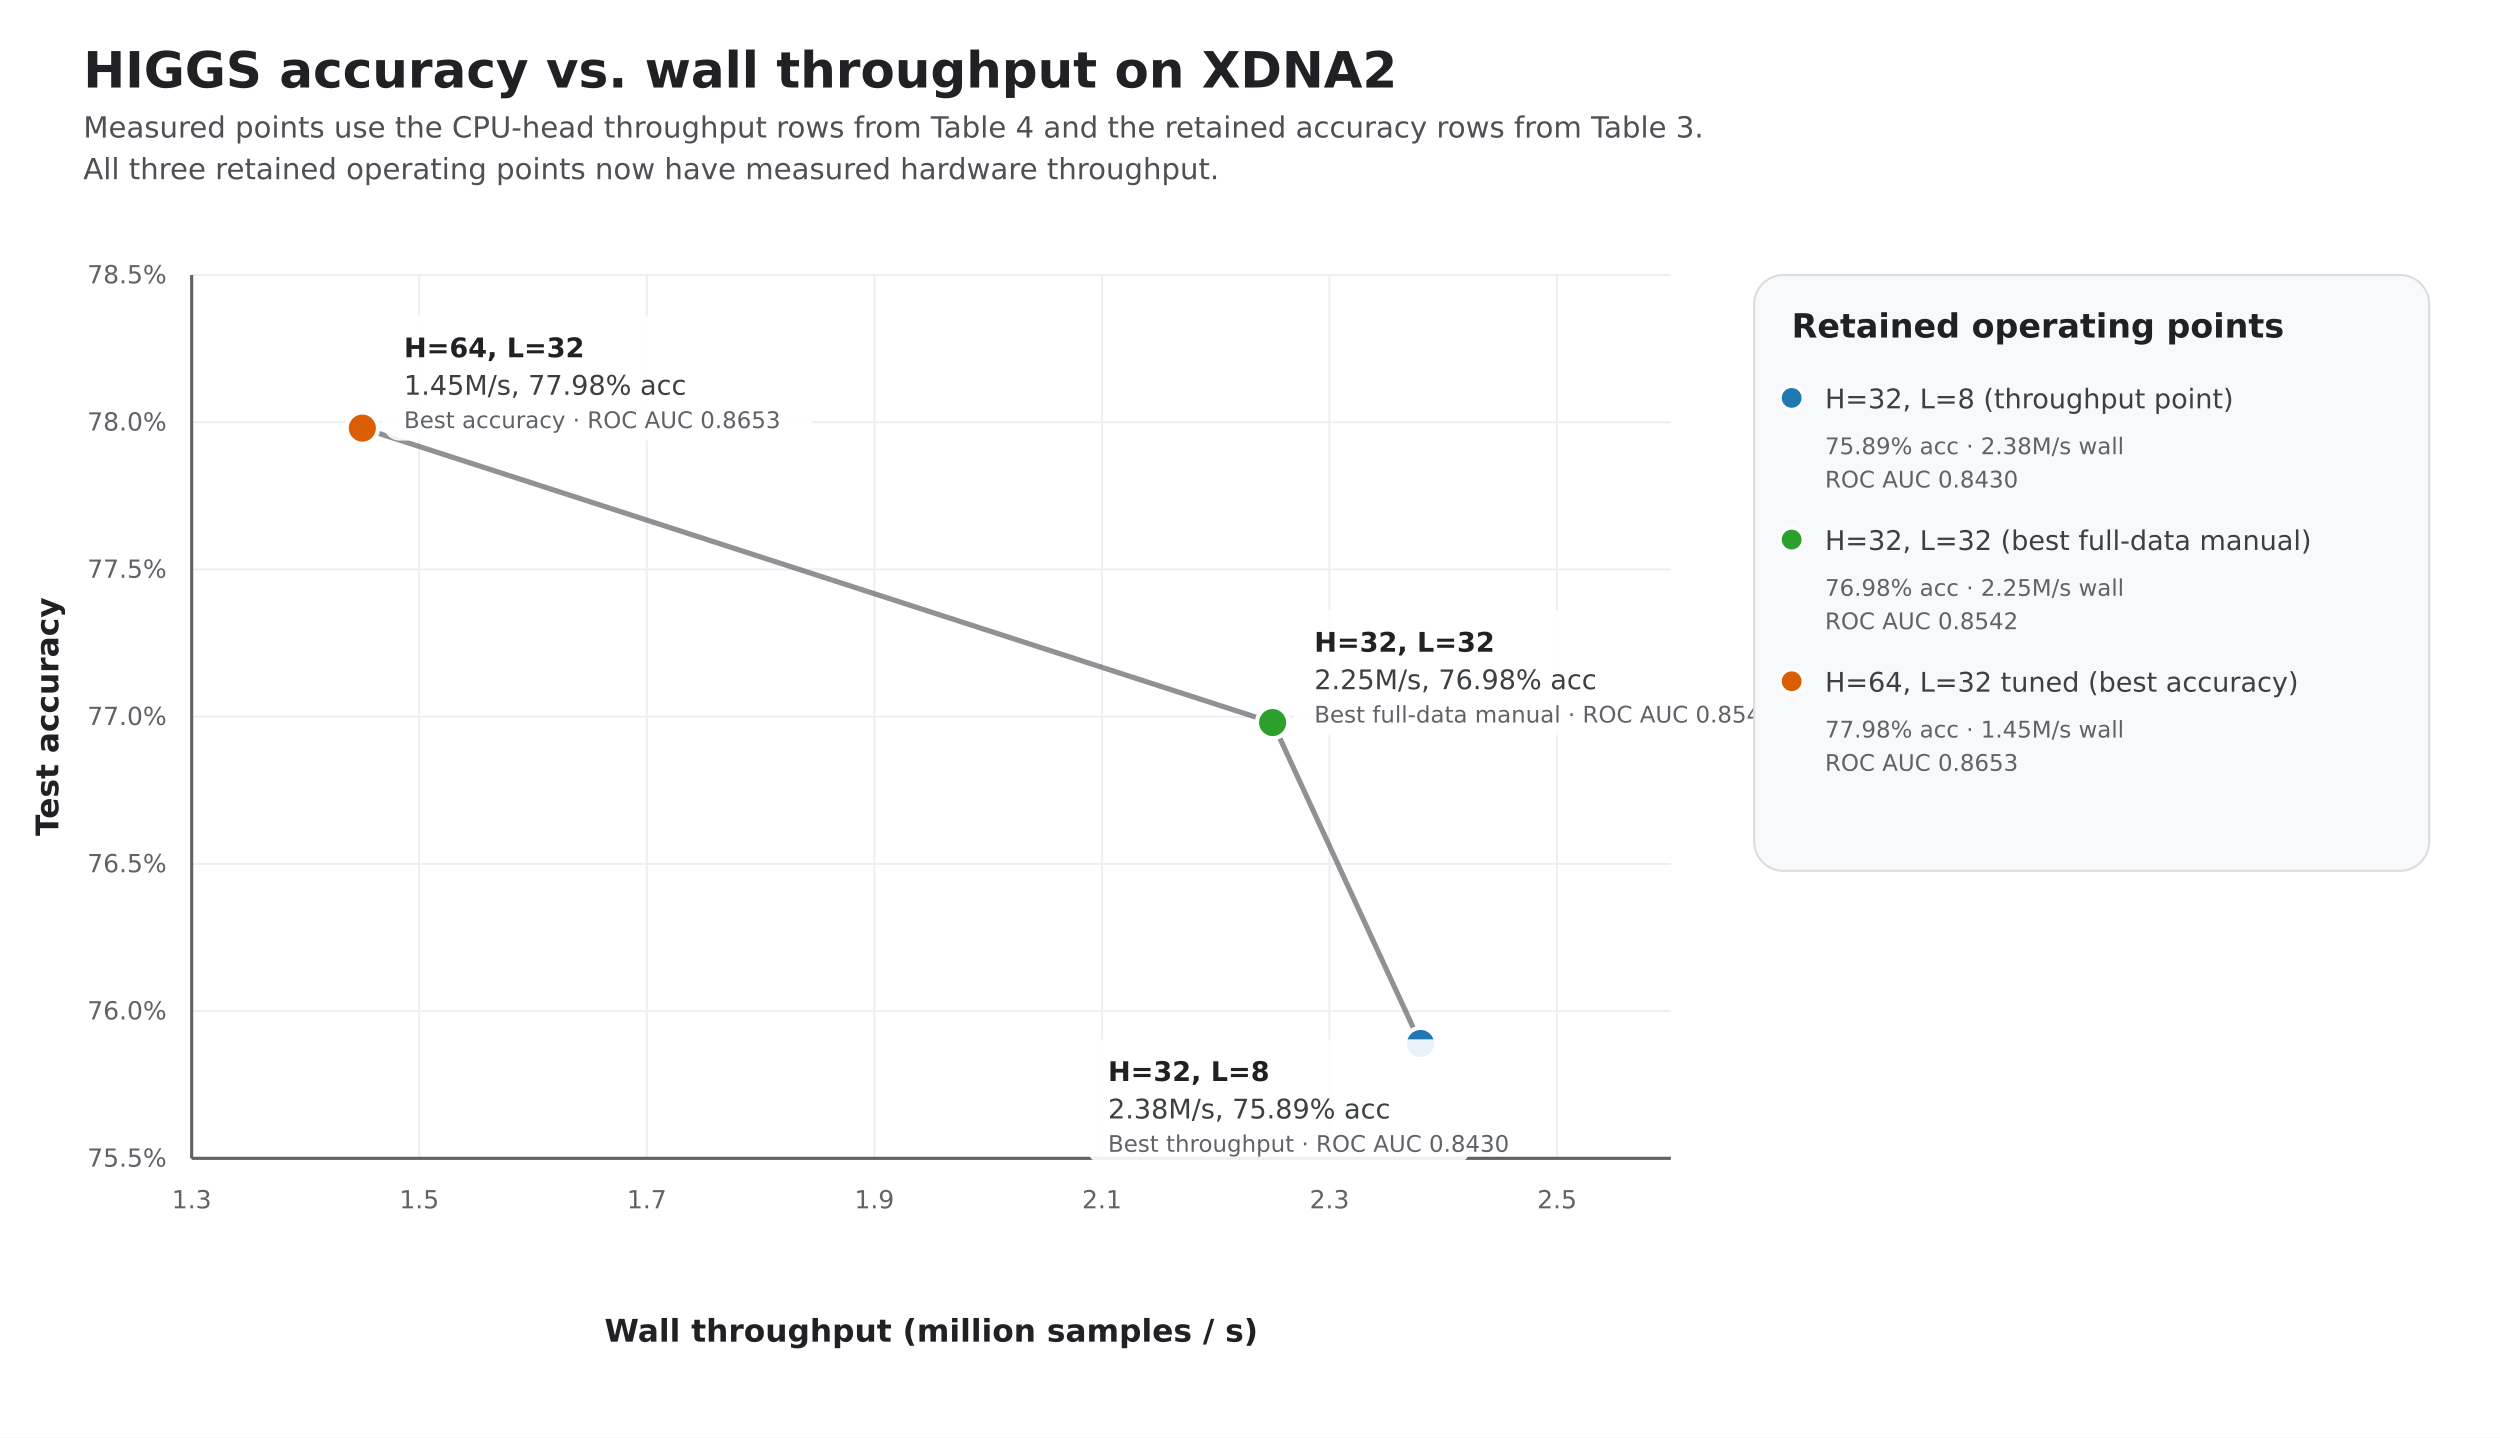
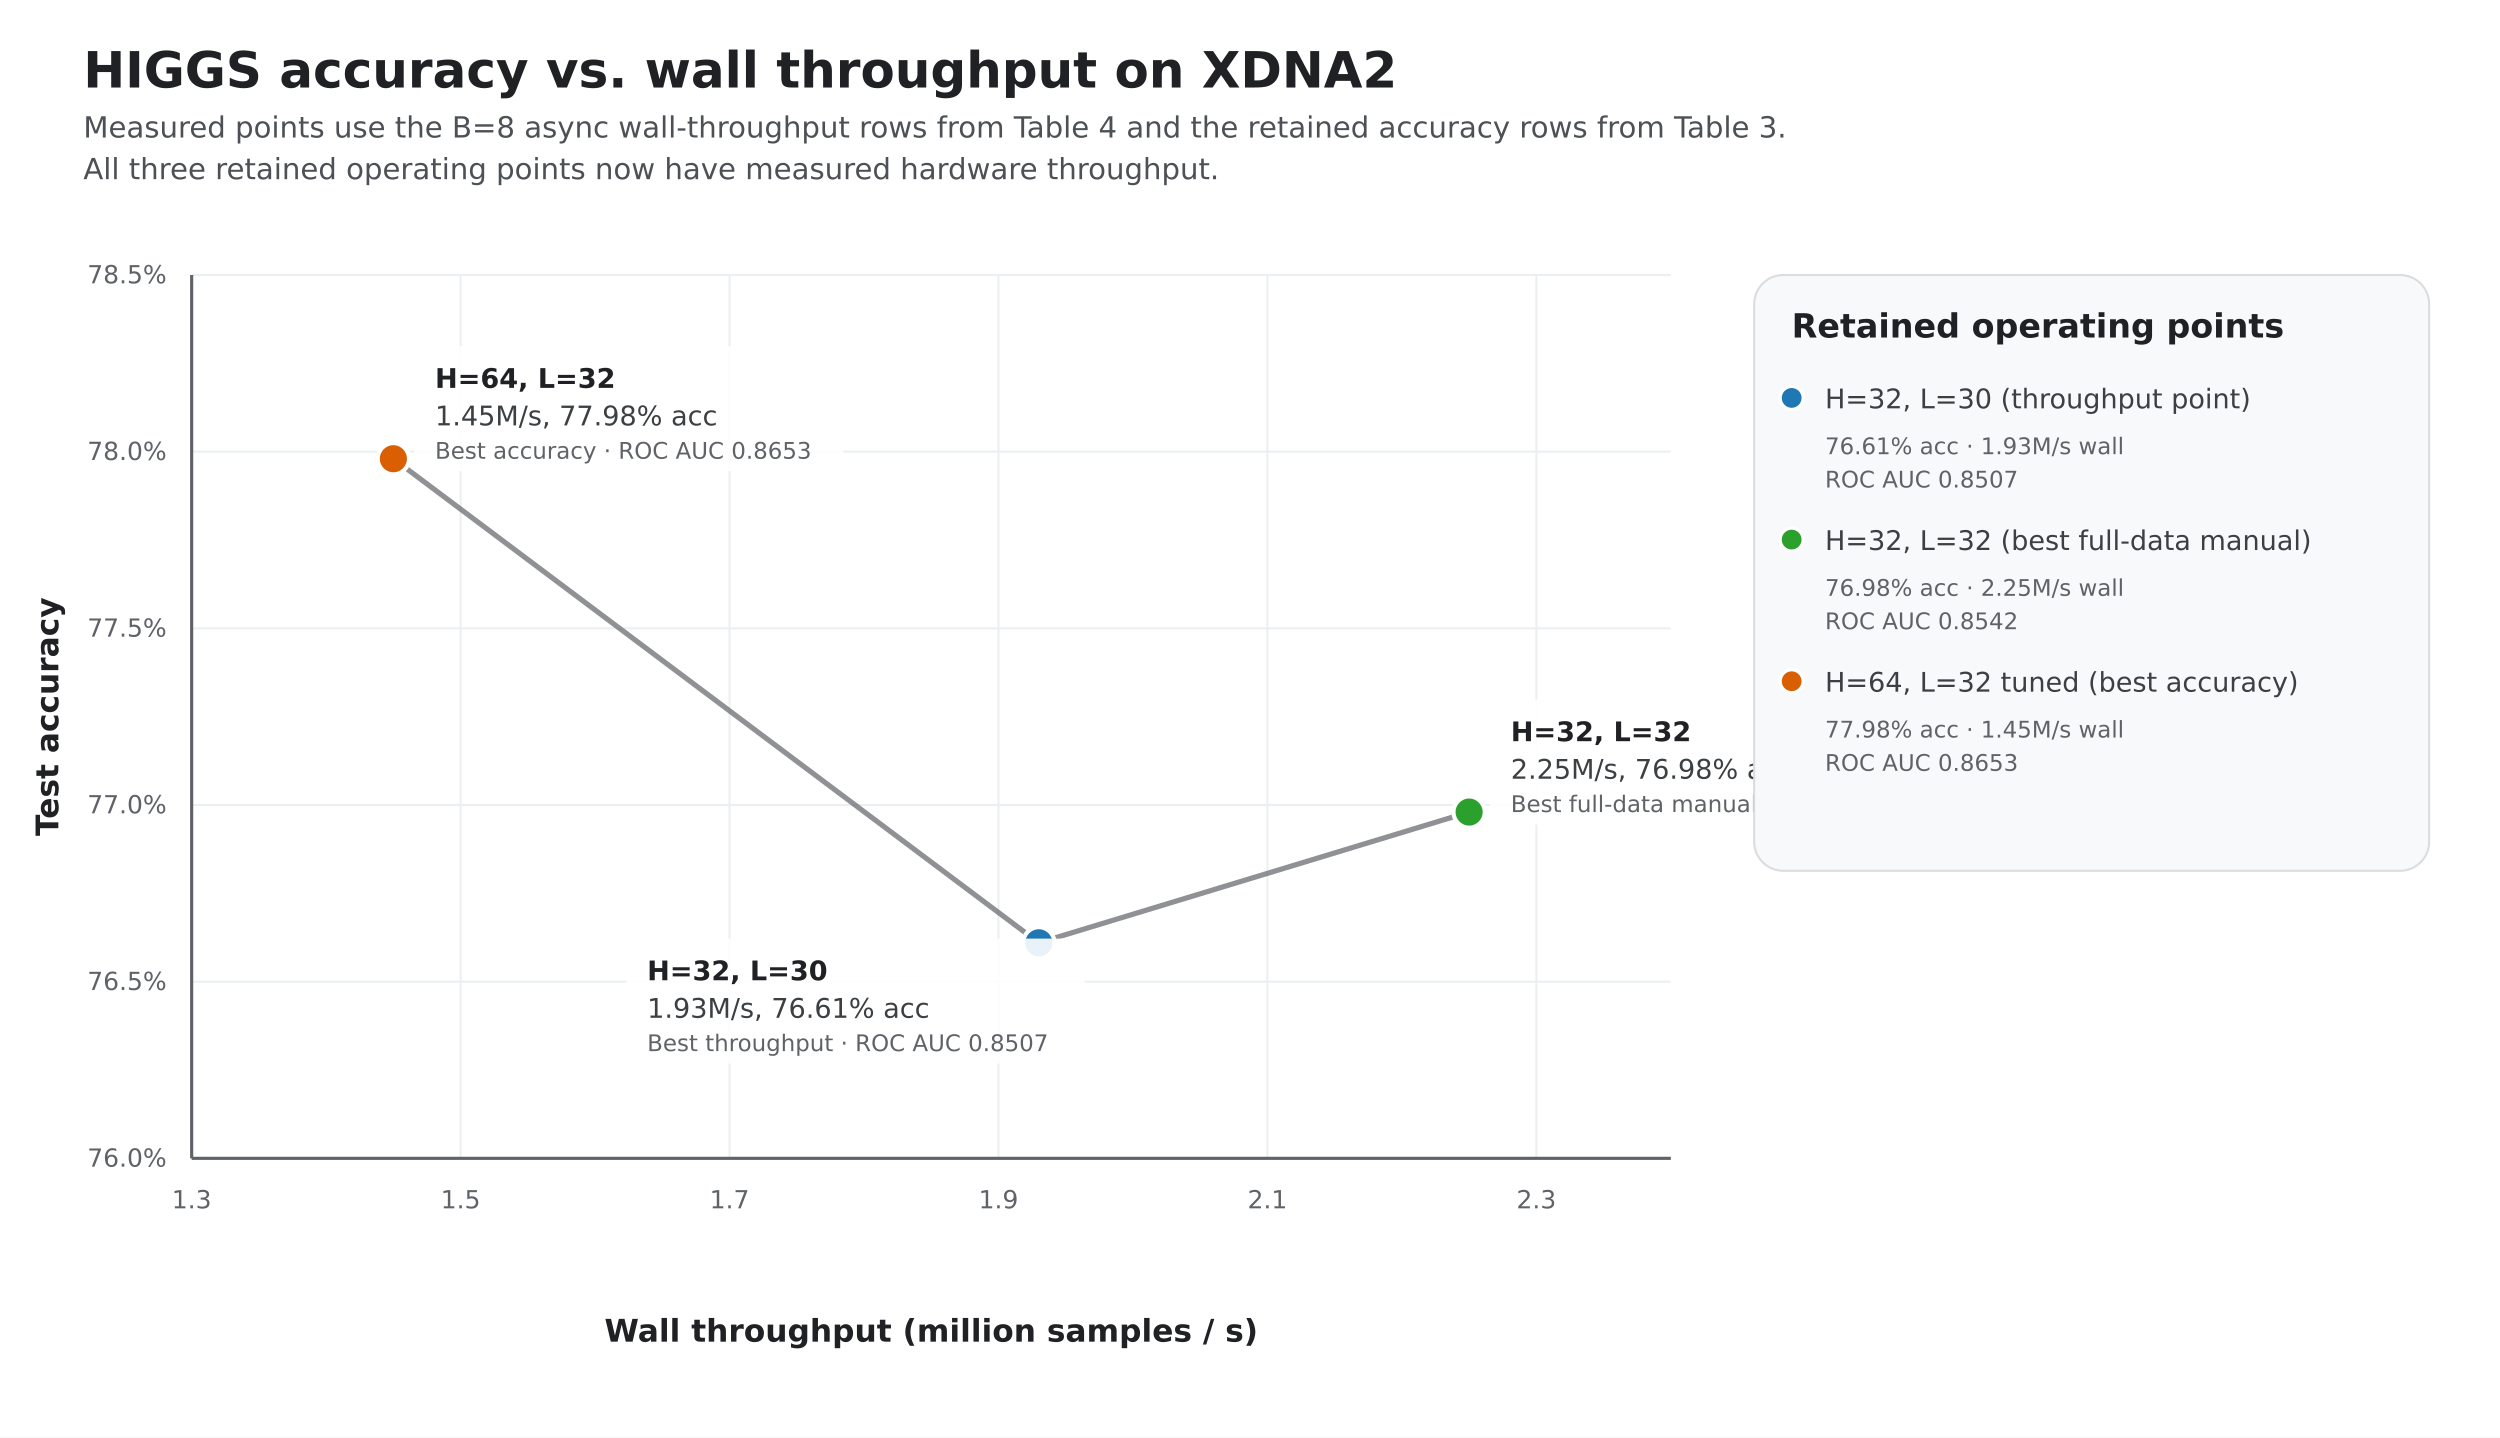
<svg xmlns="http://www.w3.org/2000/svg" width="1200" height="690" viewBox="0 0 1200 690">
  <rect width="100%" height="100%" fill="#ffffff" />
  <style>
text { font-family: "DejaVu Sans", Arial, sans-serif; fill: #202124; }
.title { font-size: 24px; font-weight: 700; }
.subtitle { font-size: 14px; fill: #4d5156; }
.axis-label { font-size: 15px; font-weight: 600; }
.tick { font-size: 12px; fill: #5f6368; }
.note { font-size: 13px; fill: #3c4043; }
.small { font-size: 11px; fill: #5f6368; }
.panel-title { font-size: 16px; font-weight: 700; }
.label { font-size: 13px; font-weight: 600; }
</style>
  <text class="title" x="40" y="42">HIGGS accuracy vs. wall throughput on XDNA2</text>
-   <text class="subtitle" x="40" y="66">Measured points use the CPU-head throughput rows from Table 4 and the retained accuracy rows from Table 3.</text>
+   <text class="subtitle" x="40" y="66">Measured points use the B=8 async wall-throughput rows from Table 4 and the retained accuracy rows from Table 3.</text>
  <text class="subtitle" x="40" y="86">All three retained operating points now have measured hardware throughput.</text>
  <line x1="92.00" y1="132" x2="92.00" y2="556" stroke="#eceff1" stroke-width="1" />
  <text class="tick" x="92.00" y="580" text-anchor="middle">1.3</text>
-   <line x1="201.23" y1="132" x2="201.23" y2="556" stroke="#eceff1" stroke-width="1" />
-   <text class="tick" x="201.23" y="580" text-anchor="middle">1.5</text>
-   <line x1="310.46" y1="132" x2="310.46" y2="556" stroke="#eceff1" stroke-width="1" />
-   <text class="tick" x="310.46" y="580" text-anchor="middle">1.7</text>
-   <line x1="419.69" y1="132" x2="419.69" y2="556" stroke="#eceff1" stroke-width="1" />
-   <text class="tick" x="419.69" y="580" text-anchor="middle">1.9</text>
-   <line x1="528.92" y1="132" x2="528.92" y2="556" stroke="#eceff1" stroke-width="1" />
-   <text class="tick" x="528.92" y="580" text-anchor="middle">2.1</text>
-   <line x1="638.15" y1="132" x2="638.15" y2="556" stroke="#eceff1" stroke-width="1" />
-   <text class="tick" x="638.15" y="580" text-anchor="middle">2.3</text>
-   <line x1="747.38" y1="132" x2="747.38" y2="556" stroke="#eceff1" stroke-width="1" />
-   <text class="tick" x="747.38" y="580" text-anchor="middle">2.5</text>
+   <line x1="221.09" y1="132" x2="221.09" y2="556" stroke="#eceff1" stroke-width="1" />
+   <text class="tick" x="221.09" y="580" text-anchor="middle">1.5</text>
+   <line x1="350.18" y1="132" x2="350.18" y2="556" stroke="#eceff1" stroke-width="1" />
+   <text class="tick" x="350.18" y="580" text-anchor="middle">1.7</text>
+   <line x1="479.27" y1="132" x2="479.27" y2="556" stroke="#eceff1" stroke-width="1" />
+   <text class="tick" x="479.27" y="580" text-anchor="middle">1.9</text>
+   <line x1="608.36" y1="132" x2="608.36" y2="556" stroke="#eceff1" stroke-width="1" />
+   <text class="tick" x="608.36" y="580" text-anchor="middle">2.1</text>
+   <line x1="737.45" y1="132" x2="737.45" y2="556" stroke="#eceff1" stroke-width="1" />
+   <text class="tick" x="737.45" y="580" text-anchor="middle">2.3</text>
  <line x1="92" y1="556.00" x2="802" y2="556.00" stroke="#eceff1" stroke-width="1" />
-   <text class="tick" x="80" y="560.00" text-anchor="end">75.5%</text>
-   <line x1="92" y1="485.33" x2="802" y2="485.33" stroke="#eceff1" stroke-width="1" />
-   <text class="tick" x="80" y="489.33" text-anchor="end">76.0%</text>
-   <line x1="92" y1="414.67" x2="802" y2="414.67" stroke="#eceff1" stroke-width="1" />
-   <text class="tick" x="80" y="418.67" text-anchor="end">76.5%</text>
-   <line x1="92" y1="344.00" x2="802" y2="344.00" stroke="#eceff1" stroke-width="1" />
-   <text class="tick" x="80" y="348.00" text-anchor="end">77.0%</text>
-   <line x1="92" y1="273.33" x2="802" y2="273.33" stroke="#eceff1" stroke-width="1" />
-   <text class="tick" x="80" y="277.33" text-anchor="end">77.5%</text>
-   <line x1="92" y1="202.67" x2="802" y2="202.67" stroke="#eceff1" stroke-width="1" />
-   <text class="tick" x="80" y="206.67" text-anchor="end">78.0%</text>
+   <text class="tick" x="80" y="560.00" text-anchor="end">76.0%</text>
+   <line x1="92" y1="471.20" x2="802" y2="471.20" stroke="#eceff1" stroke-width="1" />
+   <text class="tick" x="80" y="475.20" text-anchor="end">76.5%</text>
+   <line x1="92" y1="386.40" x2="802" y2="386.40" stroke="#eceff1" stroke-width="1" />
+   <text class="tick" x="80" y="390.40" text-anchor="end">77.0%</text>
+   <line x1="92" y1="301.60" x2="802" y2="301.60" stroke="#eceff1" stroke-width="1" />
+   <text class="tick" x="80" y="305.60" text-anchor="end">77.5%</text>
+   <line x1="92" y1="216.80" x2="802" y2="216.80" stroke="#eceff1" stroke-width="1" />
+   <text class="tick" x="80" y="220.80" text-anchor="end">78.0%</text>
  <line x1="92" y1="132.00" x2="802" y2="132.00" stroke="#eceff1" stroke-width="1" />
  <text class="tick" x="80" y="136.00" text-anchor="end">78.5%</text>
  <line x1="92" y1="132" x2="92" y2="556" stroke="#5f6368" stroke-width="1.5" />
  <line x1="92" y1="556" x2="802" y2="556" stroke="#5f6368" stroke-width="1.5" />
-   <polyline fill="none" stroke="#5f6368" stroke-width="2.5" points="173.92,205.49 610.85,346.83 681.85,500.88" opacity="0.7" />
-   <circle cx="173.92" cy="205.49" r="7.5" fill="#d95f02" stroke="#ffffff" stroke-width="2" />
-   <rect x="183.92" y="151.49" width="206" height="60" rx="8" fill="#ffffff" fill-opacity="0.9" />
-   <text class="label" x="193.92" y="171.49">H=64, L=32</text>
-   <text class="note" x="193.92" y="189.49">1.45M/s, 77.98% acc</text>
-   <text class="small" x="193.92" y="205.49">Best accuracy · ROC AUC 0.8653</text>
-   <circle cx="610.85" cy="346.83" r="7.5" fill="#2ca02c" stroke="#ffffff" stroke-width="2" />
-   <rect x="620.85" y="292.83" width="206" height="60" rx="8" fill="#ffffff" fill-opacity="0.9" />
-   <text class="label" x="630.85" y="312.83">H=32, L=32</text>
-   <text class="note" x="630.85" y="330.83">2.25M/s, 76.98% acc</text>
-   <text class="small" x="630.85" y="346.83">Best full-data manual · ROC AUC 0.8542</text>
-   <circle cx="681.85" cy="500.88" r="7.5" fill="#1f77b4" stroke="#ffffff" stroke-width="2" />
-   <rect x="521.85" y="498.88" width="184" height="60" rx="8" fill="#ffffff" fill-opacity="0.9" />
-   <text class="label" x="531.85" y="518.88">H=32, L=8</text>
-   <text class="note" x="531.85" y="536.88">2.38M/s, 75.89% acc</text>
-   <text class="small" x="531.85" y="552.88">Best throughput · ROC AUC 0.8430</text>
+   <polyline fill="none" stroke="#5f6368" stroke-width="2.5" points="188.82,220.19 498.64,452.54 705.18,389.79" opacity="0.7" />
+   <circle cx="188.82" cy="220.19" r="7.5" fill="#d95f02" stroke="#ffffff" stroke-width="2" />
+   <rect x="198.82" y="166.19" width="206" height="60" rx="8" fill="#ffffff" fill-opacity="0.9" />
+   <text class="label" x="208.82" y="186.19">H=64, L=32</text>
+   <text class="note" x="208.82" y="204.19">1.45M/s, 77.98% acc</text>
+   <text class="small" x="208.82" y="220.19">Best accuracy · ROC AUC 0.8653</text>
+   <circle cx="498.64" cy="452.54" r="7.5" fill="#1f77b4" stroke="#ffffff" stroke-width="2" />
+   <rect x="300.64" y="450.54" width="220" height="60" rx="8" fill="#ffffff" fill-opacity="0.9" />
+   <text class="label" x="310.64" y="470.54">H=32, L=30</text>
+   <text class="note" x="310.64" y="488.54">1.93M/s, 76.61% acc</text>
+   <text class="small" x="310.64" y="504.54">Best throughput · ROC AUC 0.8507</text>
+   <circle cx="705.18" cy="389.79" r="7.5" fill="#2ca02c" stroke="#ffffff" stroke-width="2" />
+   <rect x="715.18" y="335.79" width="206" height="60" rx="8" fill="#ffffff" fill-opacity="0.9" />
+   <text class="label" x="725.18" y="355.79">H=32, L=32</text>
+   <text class="note" x="725.18" y="373.79">2.25M/s, 76.98% acc</text>
+   <text class="small" x="725.18" y="389.79">Best full-data manual · ROC AUC 0.8542</text>
  <text class="axis-label" x="447.00" y="644" text-anchor="middle">
Wall throughput (million samples / s)
</text>
  <text class="axis-label" x="28" y="344.00" transform="rotate(-90 28 344.00)" text-anchor="middle">Test accuracy</text>
  <rect x="842" y="132" width="324" height="286" rx="14" fill="#f8f9fa" stroke="#dadce0" />
  <text class="panel-title" x="860" y="162">Retained operating points</text>
  <circle cx="860" cy="191" r="5.5" fill="#1f77b4" stroke="#ffffff" stroke-width="1.5" />
-   <text class="note" x="876" y="196">H=32, L=8 (throughput point)</text>
-   <text class="small" x="876" y="218">75.89% acc · 2.38M/s wall</text>
-   <text class="small" x="876" y="234">ROC AUC 0.8430</text>
+   <text class="note" x="876" y="196">H=32, L=30 (throughput point)</text>
+   <text class="small" x="876" y="218">76.61% acc · 1.93M/s wall</text>
+   <text class="small" x="876" y="234">ROC AUC 0.8507</text>
  <circle cx="860" cy="259" r="5.5" fill="#2ca02c" stroke="#ffffff" stroke-width="1.5" />
  <text class="note" x="876" y="264">H=32, L=32 (best full-data manual)</text>
  <text class="small" x="876" y="286">76.98% acc · 2.25M/s wall</text>
  <text class="small" x="876" y="302">ROC AUC 0.8542</text>
  <circle cx="860" cy="327" r="5.5" fill="#d95f02" stroke="#ffffff" stroke-width="1.5" />
  <text class="note" x="876" y="332">H=64, L=32 tuned (best accuracy)</text>
  <text class="small" x="876" y="354">77.98% acc · 1.45M/s wall</text>
  <text class="small" x="876" y="370">ROC AUC 0.8653</text>
</svg>
